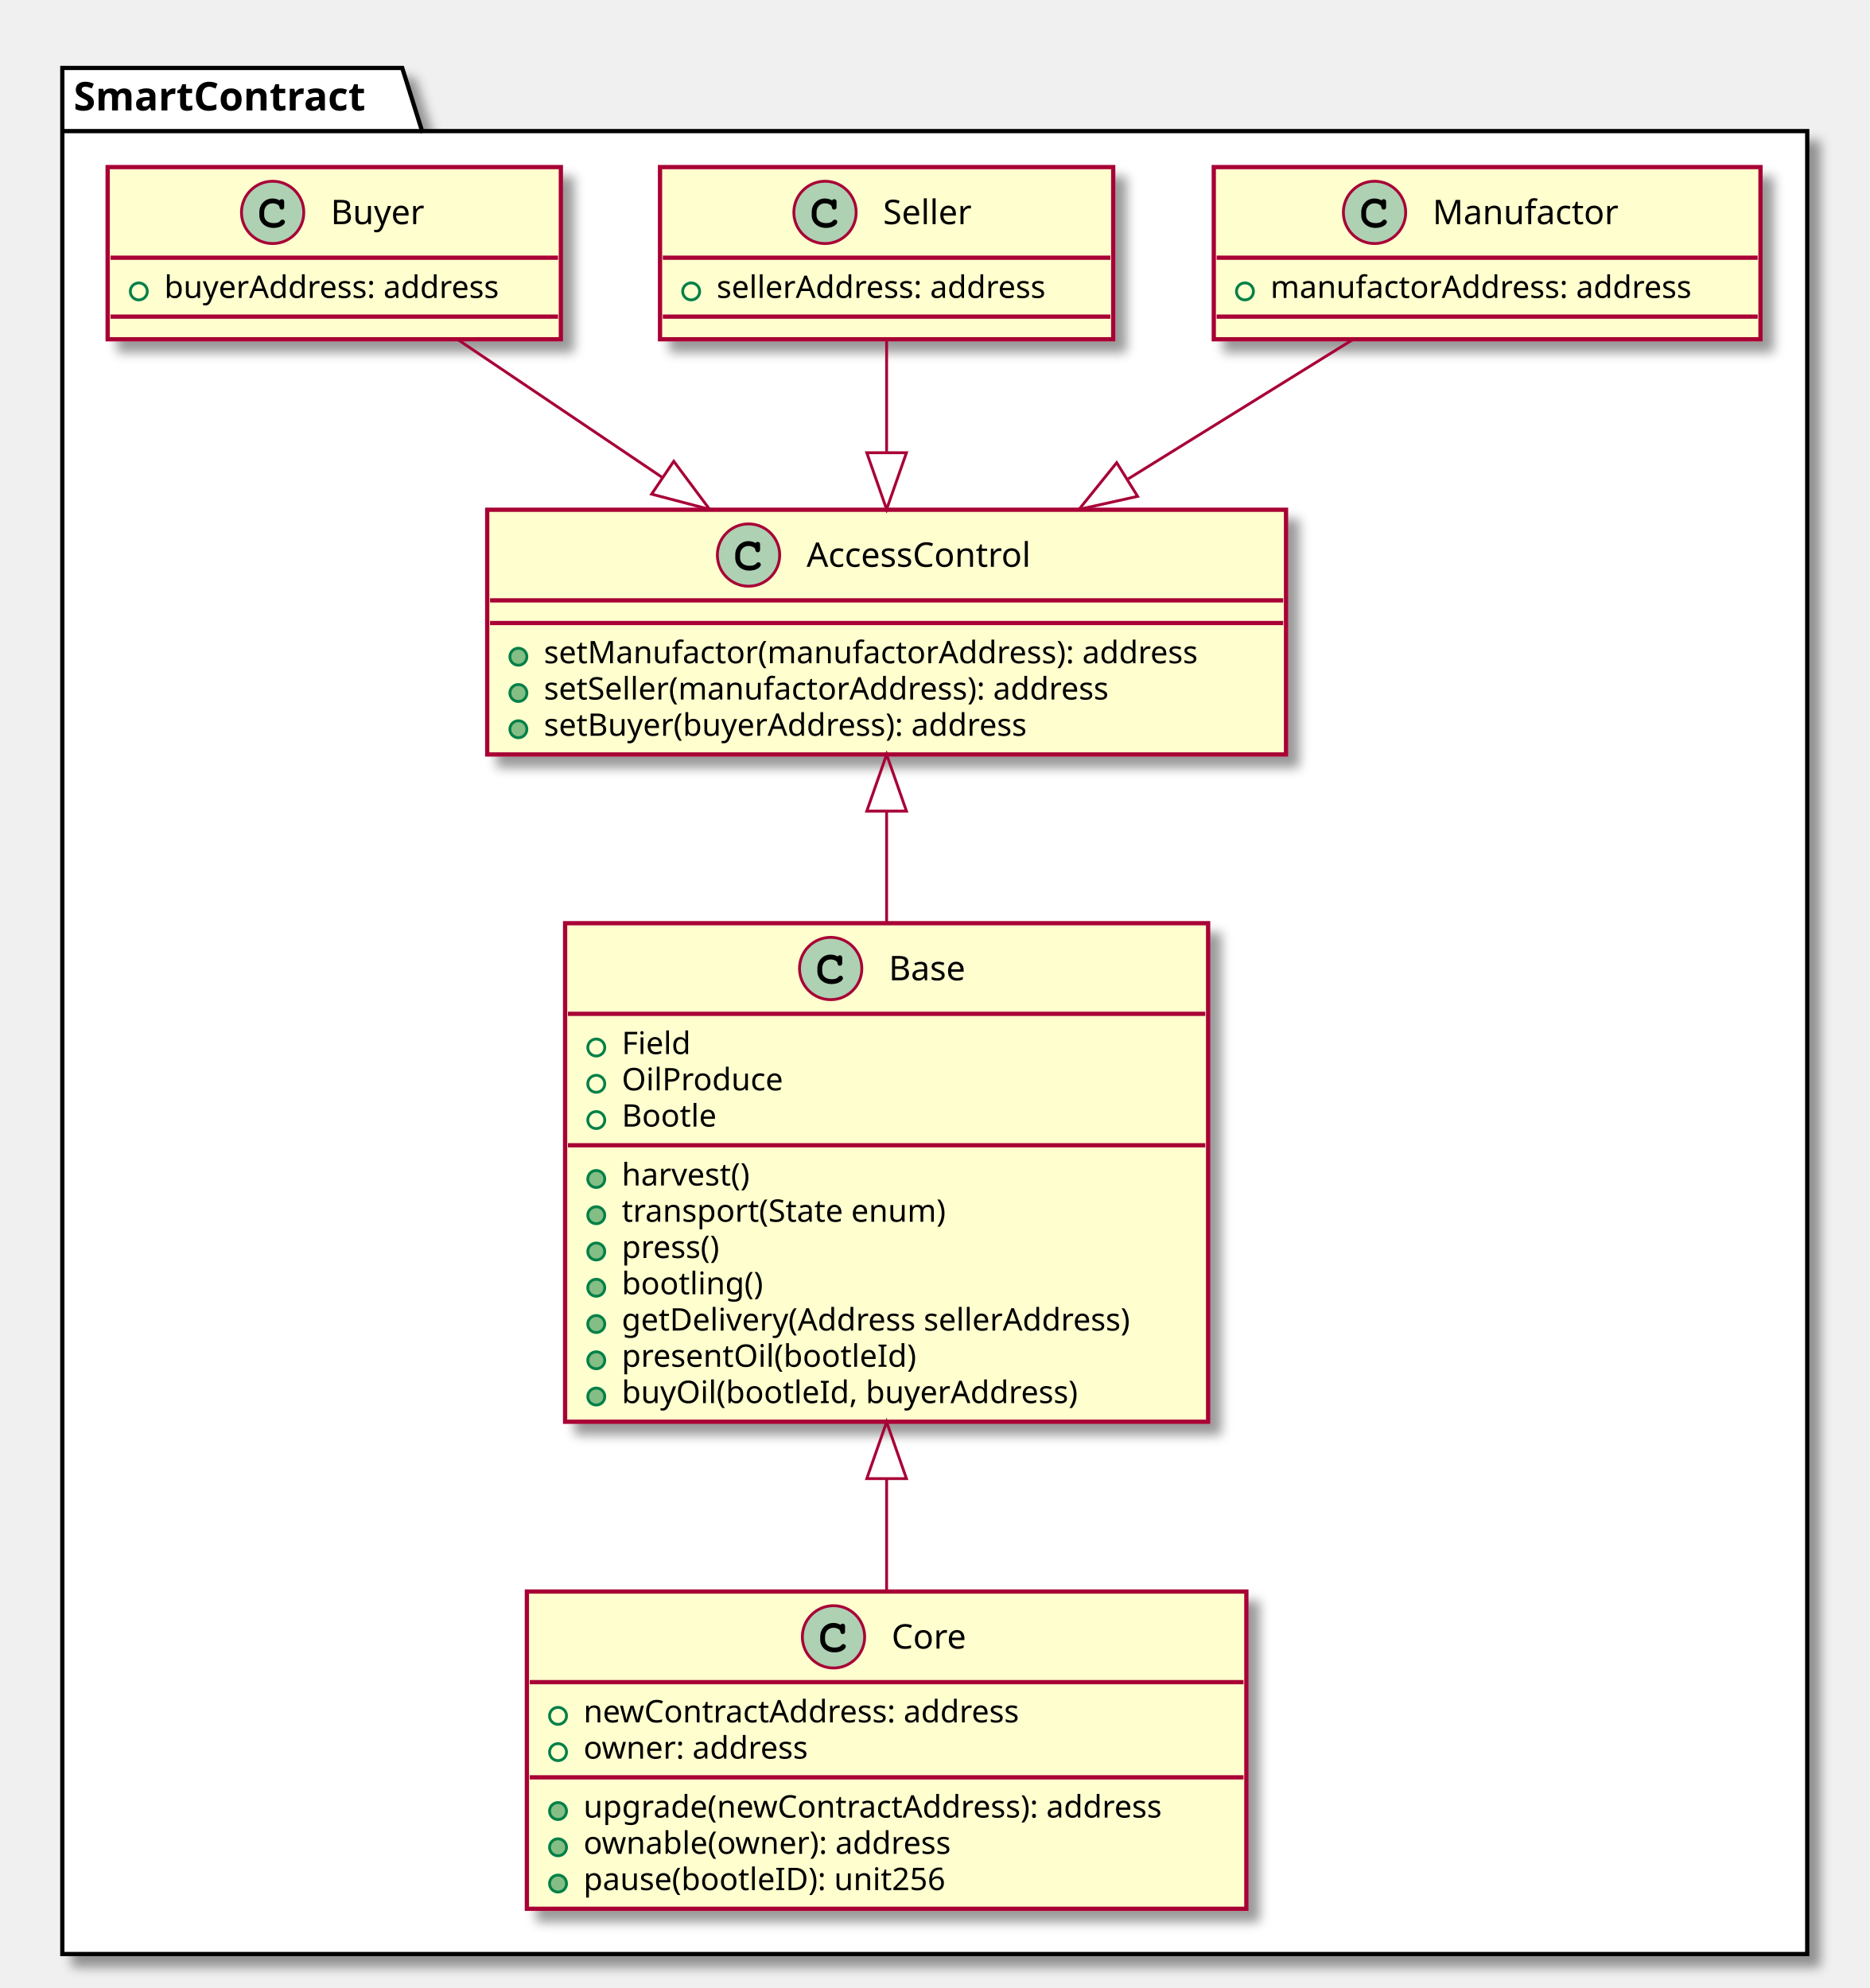
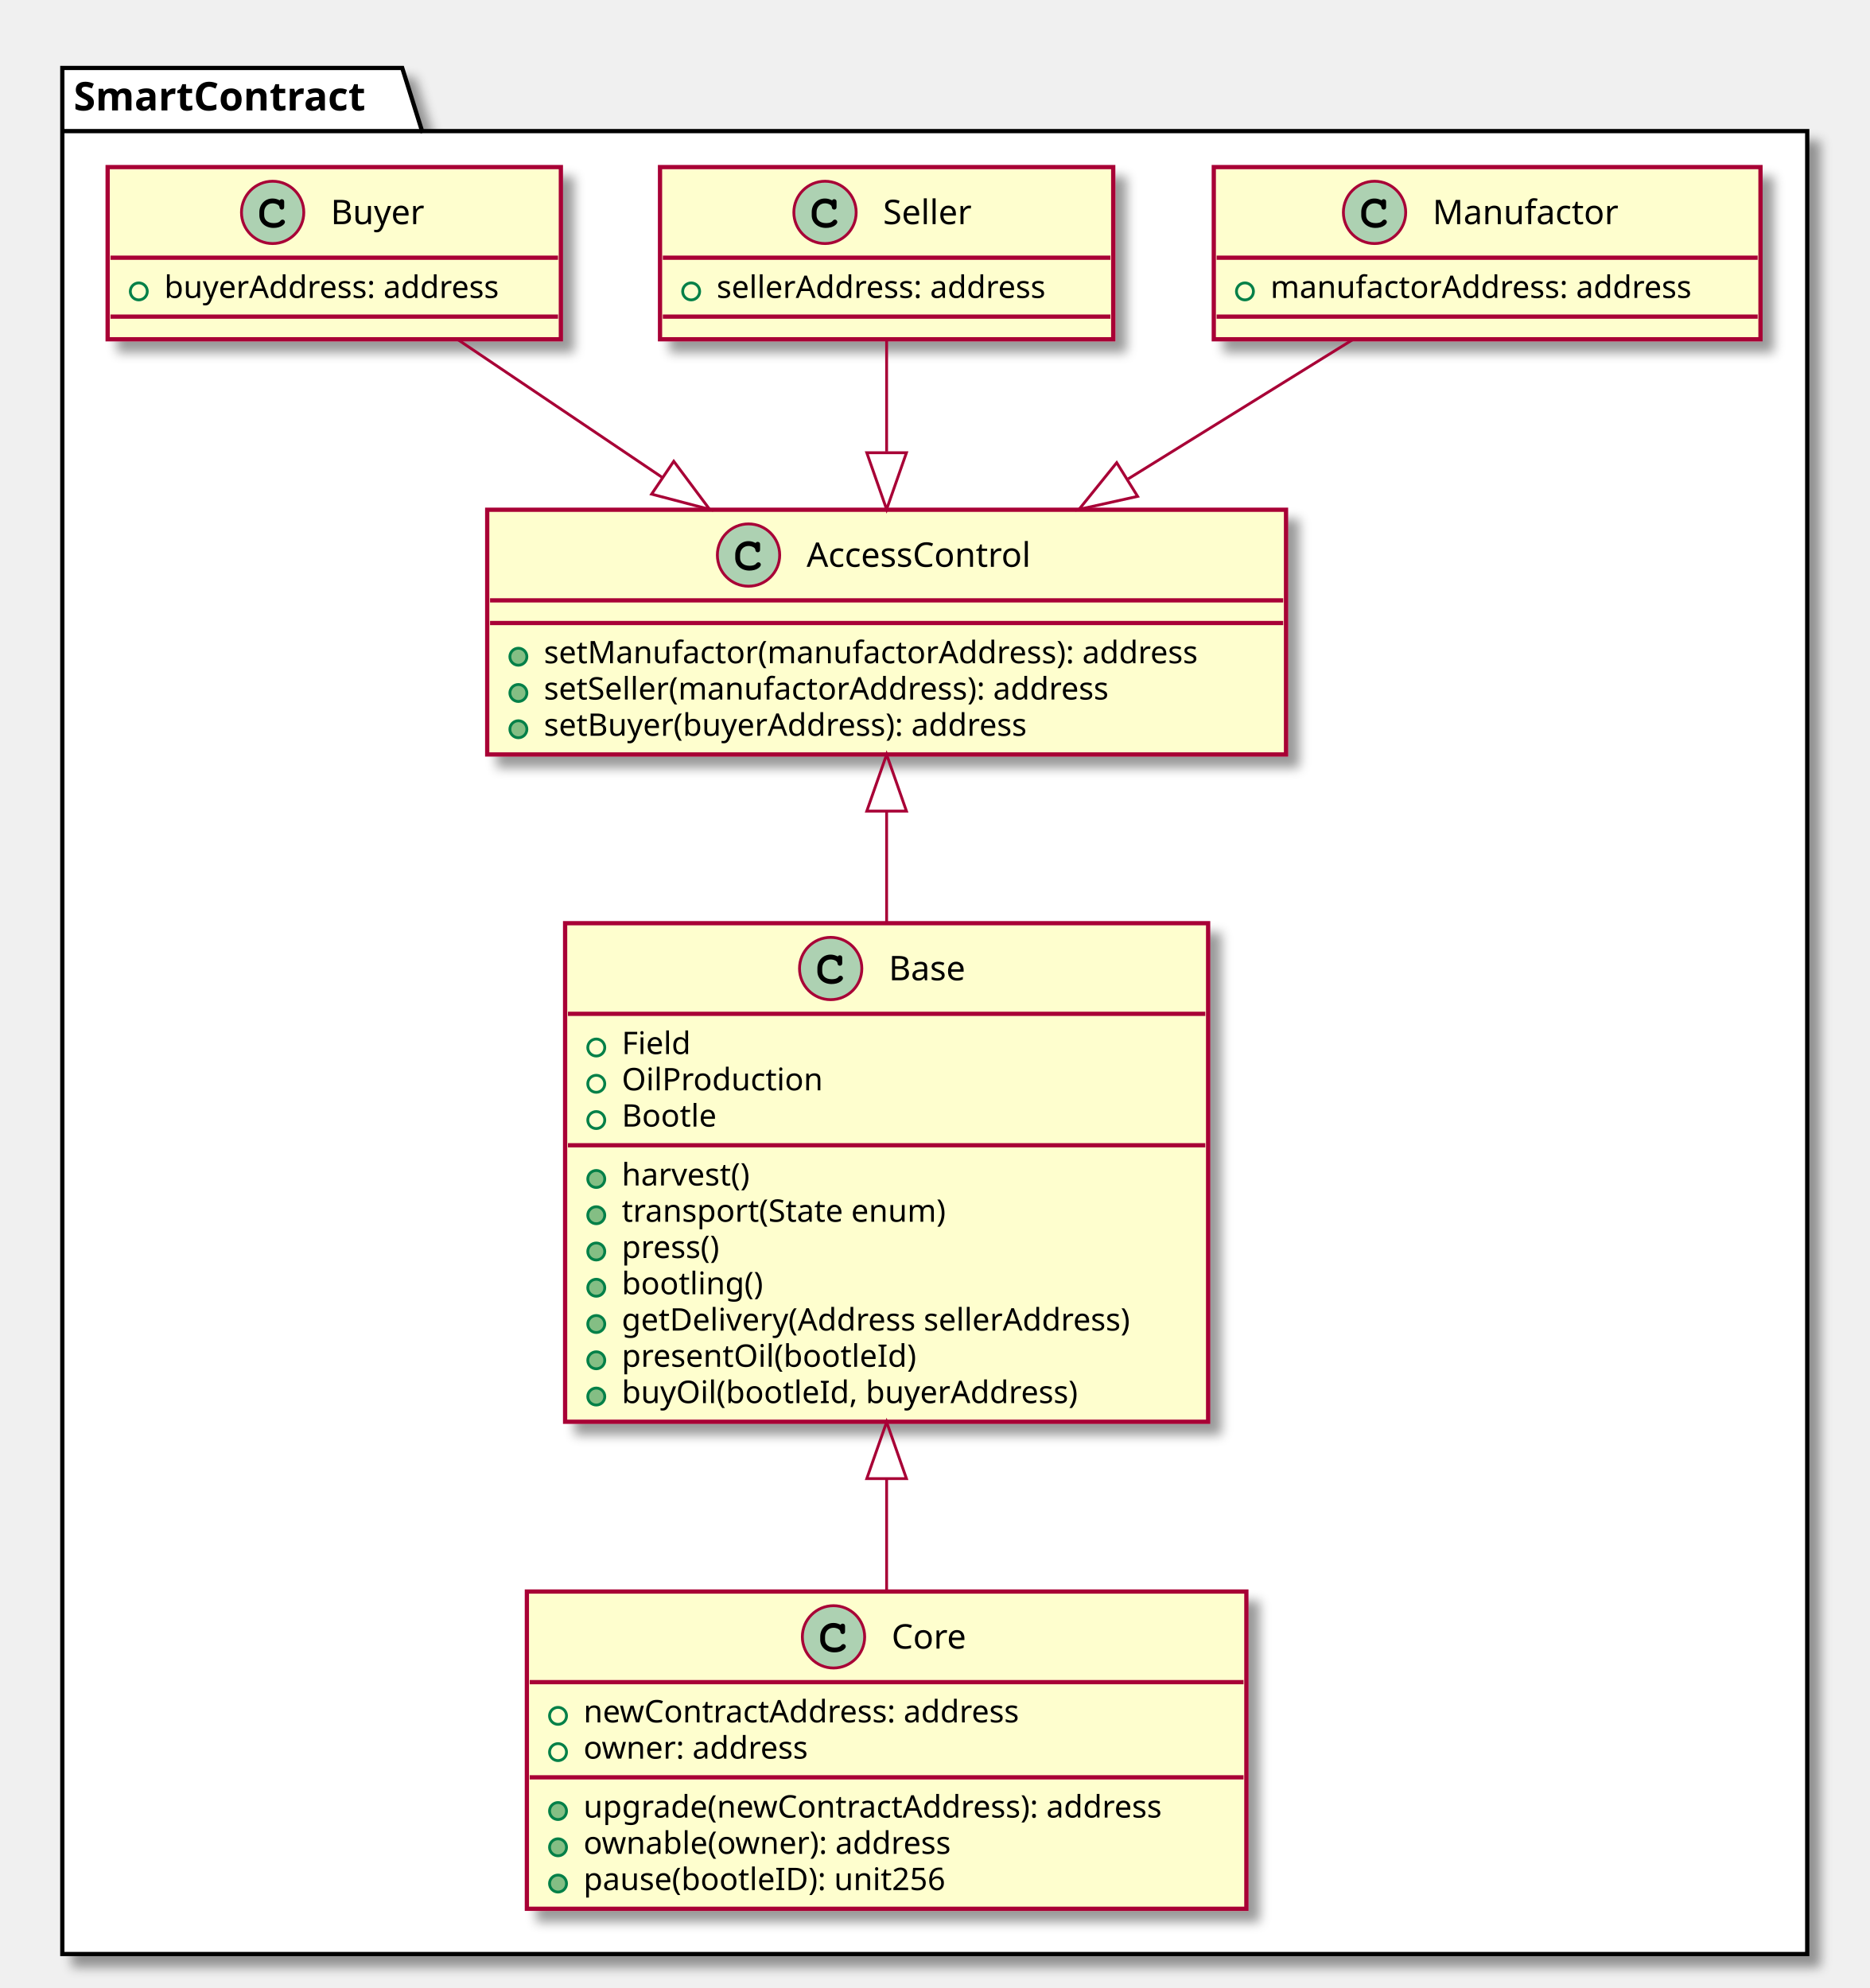
<svg xmlns="http://www.w3.org/2000/svg" contentScriptType="application/ecmascript" contentStyleType="text/css" height="1404px" preserveAspectRatio="none" style="width:1320px;height:1404px;" version="1.1" viewBox="0 0 1320 1404" width="1320px" zoomAndPan="magnify">
  <defs>
-     <filter height="300%" id="f17dfxlaex07jb" width="300%" x="-1" y="-1">
+     <filter height="300%" id="f1eqqjpncrxyxe" width="300%" x="-1" y="-1">
      <feGaussianBlur result="blurOut" stdDeviation="4.0" />
      <feColorMatrix in="blurOut" result="blurOut2" type="matrix" values="0 0 0 0 0 0 0 0 0 0 0 0 0 0 0 0 0 0 .4 0" />
      <feOffset dx="8.0" dy="8.0" in="blurOut2" result="blurOut3" />
      <feBlend in="SourceGraphic" in2="blurOut3" mode="normal" />
    </filter>
  </defs>
  <g>
-     <polygon fill="#FFFFFF" filter="url(#f17dfxlaex07jb)" points="44,48,284,48,298,92.594,1276,92.594,1276,1380,44,1380,44,48" style="stroke: #000000; stroke-width: 3.0;" />
+     <polygon fill="#FFFFFF" filter="url(#f1eqqjpncrxyxe)" points="44,48,284,48,298,92.594,1276,92.594,1276,1380,44,1380,44,48" style="stroke: #000000; stroke-width: 3.0;" />
    <line style="stroke: #000000; stroke-width: 3.0;" x1="44" x2="298" y1="92.594" y2="92.594" />
    <text fill="#000000" font-family="sans-serif" font-size="28" font-weight="bold" lengthAdjust="spacingAndGlyphs" textLength="228" x="52" y="77.99">SmartContract</text>
-     <rect fill="#FEFECE" filter="url(#f17dfxlaex07jb)" height="224.047" id="Core" style="stroke: #A80036; stroke-width: 3.0;" width="508" x="372" y="1124" />
+     <rect fill="#FEFECE" filter="url(#f1eqqjpncrxyxe)" height="224.047" id="Core" style="stroke: #A80036; stroke-width: 3.0;" width="508" x="372" y="1124" />
    <ellipse cx="588.5" cy="1156" fill="#ADD1B2" rx="22" ry="22" style="stroke: #A80036; stroke-width: 2.0;" />
    <path d="M593.188,1147.344 L593.531,1147.5 C593.969,1146.875 594.375,1146.688 594.969,1146.688 C595.562,1146.688 596.125,1146.969 596.438,1147.5 C596.625,1147.812 596.656,1148.062 596.656,1148.938 L596.656,1151.781 C596.656,1152.625 596.594,1153 596.375,1153.312 C596.031,1153.75 595.5,1154.031 594.969,1154.031 C594.531,1154.031 594.062,1153.812 593.781,1153.531 C593.5,1153.281 593.438,1153.031 593.312,1152.219 C593.125,1151.406 592.781,1150.969 591.812,1150.406 C590.875,1149.906 589.656,1149.594 588.5,1149.594 C585.031,1149.594 582.531,1152.219 582.531,1155.781 L582.531,1157.969 C582.531,1161.375 585.125,1163.562 589.219,1163.562 C590.75,1163.562 592.125,1163.312 592.969,1162.781 C593.344,1162.594 593.344,1162.594 594.25,1161.625 C594.625,1161.25 595.031,1161.094 595.469,1161.094 C596.406,1161.094 597.188,1161.875 597.188,1162.781 C597.188,1163.562 596.531,1164.469 595.375,1165.281 C593.875,1166.375 591.562,1166.969 589.125,1166.969 C583.344,1166.969 579.125,1163.188 579.125,1158.031 L579.125,1155.781 C579.125,1150.344 583.125,1146.188 588.375,1146.188 C590.125,1146.188 591.312,1146.469 593.188,1147.344 Z " />
    <text fill="#000000" font-family="sans-serif" font-size="24" lengthAdjust="spacingAndGlyphs" textLength="58" x="629.5" y="1164.309">Core</text>
    <line style="stroke: #A80036; stroke-width: 3.0;" x1="374" x2="878" y1="1188" y2="1188" />
    <ellipse cx="394" cy="1211.805" fill="none" rx="6" ry="6" style="stroke: #038048; stroke-width: 2.0;" />
    <text fill="#000000" font-family="sans-serif" font-size="22" lengthAdjust="spacingAndGlyphs" textLength="346" x="412" y="1216.421">newContractAddress: address</text>
    <ellipse cx="394" cy="1237.414" fill="none" rx="6" ry="6" style="stroke: #038048; stroke-width: 2.0;" />
    <text fill="#000000" font-family="sans-serif" font-size="22" lengthAdjust="spacingAndGlyphs" textLength="180" x="412" y="1242.03">owner: address</text>
    <line style="stroke: #A80036; stroke-width: 3.0;" x1="374" x2="878" y1="1255.219" y2="1255.219" />
    <ellipse cx="394" cy="1279.023" fill="#84BE84" rx="6" ry="6" style="stroke: #038048; stroke-width: 2.0;" />
    <text fill="#000000" font-family="sans-serif" font-size="22" lengthAdjust="spacingAndGlyphs" textLength="456" x="412" y="1283.64">upgrade(newContractAddress): address</text>
    <ellipse cx="394" cy="1304.633" fill="#84BE84" rx="6" ry="6" style="stroke: #038048; stroke-width: 2.0;" />
    <text fill="#000000" font-family="sans-serif" font-size="22" lengthAdjust="spacingAndGlyphs" textLength="290" x="412" y="1309.249">ownable(owner): address</text>
    <ellipse cx="394" cy="1330.242" fill="#84BE84" rx="6" ry="6" style="stroke: #038048; stroke-width: 2.0;" />
    <text fill="#000000" font-family="sans-serif" font-size="22" lengthAdjust="spacingAndGlyphs" textLength="278" x="412" y="1334.858">pause(bootleID): unit256</text>
-     <rect fill="#FEFECE" filter="url(#f17dfxlaex07jb)" height="352.094" id="Base" style="stroke: #A80036; stroke-width: 3.0;" width="454" x="399" y="652" />
+     <rect fill="#FEFECE" filter="url(#f1eqqjpncrxyxe)" height="352.094" id="Base" style="stroke: #A80036; stroke-width: 3.0;" width="454" x="399" y="652" />
    <ellipse cx="586.5" cy="684" fill="#ADD1B2" rx="22" ry="22" style="stroke: #A80036; stroke-width: 2.0;" />
    <path d="M591.188,675.344 L591.531,675.5 C591.969,674.875 592.375,674.688 592.969,674.688 C593.562,674.688 594.125,674.969 594.438,675.5 C594.625,675.812 594.656,676.062 594.656,676.938 L594.656,679.781 C594.656,680.625 594.594,681 594.375,681.312 C594.031,681.75 593.5,682.031 592.969,682.031 C592.531,682.031 592.062,681.812 591.781,681.531 C591.5,681.281 591.438,681.031 591.312,680.219 C591.125,679.406 590.781,678.969 589.812,678.406 C588.875,677.906 587.656,677.594 586.5,677.594 C583.031,677.594 580.531,680.219 580.531,683.781 L580.531,685.969 C580.531,689.375 583.125,691.562 587.219,691.562 C588.75,691.562 590.125,691.312 590.969,690.781 C591.344,690.594 591.344,690.594 592.25,689.625 C592.625,689.25 593.031,689.094 593.469,689.094 C594.406,689.094 595.188,689.875 595.188,690.781 C595.188,691.562 594.531,692.469 593.375,693.281 C591.875,694.375 589.562,694.969 587.125,694.969 C581.344,694.969 577.125,691.188 577.125,686.031 L577.125,683.781 C577.125,678.344 581.125,674.188 586.375,674.188 C588.125,674.188 589.312,674.469 591.188,675.344 Z " />
    <text fill="#000000" font-family="sans-serif" font-size="24" lengthAdjust="spacingAndGlyphs" textLength="62" x="627.5" y="692.309">Base</text>
    <line style="stroke: #A80036; stroke-width: 3.0;" x1="401" x2="851" y1="716" y2="716" />
    <ellipse cx="421" cy="739.805" fill="none" rx="6" ry="6" style="stroke: #038048; stroke-width: 2.0;" />
    <text fill="#000000" font-family="sans-serif" font-size="22" lengthAdjust="spacingAndGlyphs" textLength="52" x="439" y="744.421">Field</text>
    <ellipse cx="421" cy="765.414" fill="none" rx="6" ry="6" style="stroke: #038048; stroke-width: 2.0;" />
-     <text fill="#000000" font-family="sans-serif" font-size="22" lengthAdjust="spacingAndGlyphs" textLength="122" x="439" y="770.03">OilProduce</text>
+     <text fill="#000000" font-family="sans-serif" font-size="22" lengthAdjust="spacingAndGlyphs" textLength="150" x="439" y="770.03">OilProduction</text>
    <ellipse cx="421" cy="791.023" fill="none" rx="6" ry="6" style="stroke: #038048; stroke-width: 2.0;" />
    <text fill="#000000" font-family="sans-serif" font-size="22" lengthAdjust="spacingAndGlyphs" textLength="72" x="439" y="795.64">Bootle</text>
    <line style="stroke: #A80036; stroke-width: 3.0;" x1="401" x2="851" y1="808.828" y2="808.828" />
    <ellipse cx="421" cy="832.633" fill="#84BE84" rx="6" ry="6" style="stroke: #038048; stroke-width: 2.0;" />
    <text fill="#000000" font-family="sans-serif" font-size="22" lengthAdjust="spacingAndGlyphs" textLength="102" x="439" y="837.249">harvest()</text>
    <ellipse cx="421" cy="858.242" fill="#84BE84" rx="6" ry="6" style="stroke: #038048; stroke-width: 2.0;" />
    <text fill="#000000" font-family="sans-serif" font-size="22" lengthAdjust="spacingAndGlyphs" textLength="254" x="439" y="862.858">transport(State enum)</text>
    <ellipse cx="421" cy="883.852" fill="#84BE84" rx="6" ry="6" style="stroke: #038048; stroke-width: 2.0;" />
    <text fill="#000000" font-family="sans-serif" font-size="22" lengthAdjust="spacingAndGlyphs" textLength="82" x="439" y="888.468">press()</text>
    <ellipse cx="421" cy="909.461" fill="#84BE84" rx="6" ry="6" style="stroke: #038048; stroke-width: 2.0;" />
    <text fill="#000000" font-family="sans-serif" font-size="22" lengthAdjust="spacingAndGlyphs" textLength="106" x="439" y="914.077">bootling()</text>
    <ellipse cx="421" cy="935.07" fill="#84BE84" rx="6" ry="6" style="stroke: #038048; stroke-width: 2.0;" />
    <text fill="#000000" font-family="sans-serif" font-size="22" lengthAdjust="spacingAndGlyphs" textLength="402" x="439" y="939.687">getDelivery(Address sellerAddress)</text>
    <ellipse cx="421" cy="960.68" fill="#84BE84" rx="6" ry="6" style="stroke: #038048; stroke-width: 2.0;" />
    <text fill="#000000" font-family="sans-serif" font-size="22" lengthAdjust="spacingAndGlyphs" textLength="224" x="439" y="965.296">presentOil(bootleId)</text>
    <ellipse cx="421" cy="986.289" fill="#84BE84" rx="6" ry="6" style="stroke: #038048; stroke-width: 2.0;" />
    <text fill="#000000" font-family="sans-serif" font-size="22" lengthAdjust="spacingAndGlyphs" textLength="350" x="439" y="990.905">buyOil(bootleId, buyerAddress)</text>
-     <rect fill="#FEFECE" filter="url(#f17dfxlaex07jb)" height="172.828" id="AccessControl" style="stroke: #A80036; stroke-width: 3.0;" width="564" x="344" y="360" />
+     <rect fill="#FEFECE" filter="url(#f1eqqjpncrxyxe)" height="172.828" id="AccessControl" style="stroke: #A80036; stroke-width: 3.0;" width="564" x="344" y="360" />
    <ellipse cx="528.5" cy="392" fill="#ADD1B2" rx="22" ry="22" style="stroke: #A80036; stroke-width: 2.0;" />
    <path d="M533.188,383.344 L533.531,383.5 C533.969,382.875 534.375,382.688 534.969,382.688 C535.562,382.688 536.125,382.969 536.438,383.5 C536.625,383.812 536.656,384.062 536.656,384.938 L536.656,387.781 C536.656,388.625 536.594,389 536.375,389.312 C536.031,389.75 535.5,390.031 534.969,390.031 C534.531,390.031 534.062,389.812 533.781,389.531 C533.5,389.281 533.438,389.031 533.312,388.219 C533.125,387.406 532.781,386.969 531.812,386.406 C530.875,385.906 529.656,385.594 528.5,385.594 C525.031,385.594 522.531,388.219 522.531,391.781 L522.531,393.969 C522.531,397.375 525.125,399.562 529.219,399.562 C530.75,399.562 532.125,399.312 532.969,398.781 C533.344,398.594 533.344,398.594 534.25,397.625 C534.625,397.25 535.031,397.094 535.469,397.094 C536.406,397.094 537.188,397.875 537.188,398.781 C537.188,399.562 536.531,400.469 535.375,401.281 C533.875,402.375 531.562,402.969 529.125,402.969 C523.344,402.969 519.125,399.188 519.125,394.031 L519.125,391.781 C519.125,386.344 523.125,382.188 528.375,382.188 C530.125,382.188 531.312,382.469 533.188,383.344 Z " />
    <text fill="#000000" font-family="sans-serif" font-size="24" lengthAdjust="spacingAndGlyphs" textLength="178" x="569.5" y="400.309">AccessControl</text>
    <line style="stroke: #A80036; stroke-width: 3.0;" x1="346" x2="906" y1="424" y2="424" />
    <line style="stroke: #A80036; stroke-width: 3.0;" x1="346" x2="906" y1="440" y2="440" />
    <ellipse cx="366" cy="463.805" fill="#84BE84" rx="6" ry="6" style="stroke: #038048; stroke-width: 2.0;" />
    <text fill="#000000" font-family="sans-serif" font-size="22" lengthAdjust="spacingAndGlyphs" textLength="512" x="384" y="468.421">setManufactor(manufactorAddress): address</text>
    <ellipse cx="366" cy="489.414" fill="#84BE84" rx="6" ry="6" style="stroke: #038048; stroke-width: 2.0;" />
    <text fill="#000000" font-family="sans-serif" font-size="22" lengthAdjust="spacingAndGlyphs" textLength="452" x="384" y="494.03">setSeller(manufactorAddress): address</text>
    <ellipse cx="366" cy="515.023" fill="#84BE84" rx="6" ry="6" style="stroke: #038048; stroke-width: 2.0;" />
    <text fill="#000000" font-family="sans-serif" font-size="22" lengthAdjust="spacingAndGlyphs" textLength="386" x="384" y="519.64">setBuyer(buyerAddress): address</text>
-     <rect fill="#FEFECE" filter="url(#f17dfxlaex07jb)" height="121.609" id="Manufactor" style="stroke: #A80036; stroke-width: 3.0;" width="386" x="857" y="118" />
+     <rect fill="#FEFECE" filter="url(#f1eqqjpncrxyxe)" height="121.609" id="Manufactor" style="stroke: #A80036; stroke-width: 3.0;" width="386" x="857" y="118" />
    <ellipse cx="970.5" cy="150" fill="#ADD1B2" rx="22" ry="22" style="stroke: #A80036; stroke-width: 2.0;" />
    <path d="M975.188,141.344 L975.531,141.5 C975.969,140.875 976.375,140.688 976.969,140.688 C977.562,140.688 978.125,140.969 978.438,141.5 C978.625,141.812 978.656,142.062 978.656,142.938 L978.656,145.781 C978.656,146.625 978.594,147 978.375,147.312 C978.031,147.75 977.5,148.031 976.969,148.031 C976.531,148.031 976.062,147.812 975.781,147.531 C975.5,147.281 975.438,147.031 975.312,146.219 C975.125,145.406 974.781,144.969 973.812,144.406 C972.875,143.906 971.656,143.594 970.5,143.594 C967.031,143.594 964.531,146.219 964.531,149.781 L964.531,151.969 C964.531,155.375 967.125,157.562 971.219,157.562 C972.75,157.562 974.125,157.312 974.969,156.781 C975.344,156.594 975.344,156.594 976.25,155.625 C976.625,155.25 977.031,155.094 977.469,155.094 C978.406,155.094 979.188,155.875 979.188,156.781 C979.188,157.562 978.531,158.469 977.375,159.281 C975.875,160.375 973.562,160.969 971.125,160.969 C965.344,160.969 961.125,157.188 961.125,152.031 L961.125,149.781 C961.125,144.344 965.125,140.188 970.375,140.188 C972.125,140.188 973.312,140.469 975.188,141.344 Z " />
    <text fill="#000000" font-family="sans-serif" font-size="24" lengthAdjust="spacingAndGlyphs" textLength="142" x="1011.5" y="158.309">Manufactor</text>
    <line style="stroke: #A80036; stroke-width: 3.0;" x1="859" x2="1241" y1="182" y2="182" />
    <ellipse cx="879" cy="205.805" fill="none" rx="6" ry="6" style="stroke: #038048; stroke-width: 2.0;" />
    <text fill="#000000" font-family="sans-serif" font-size="22" lengthAdjust="spacingAndGlyphs" textLength="334" x="897" y="210.421">manufactorAddress: address</text>
    <line style="stroke: #A80036; stroke-width: 3.0;" x1="859" x2="1241" y1="223.609" y2="223.609" />
-     <rect fill="#FEFECE" filter="url(#f17dfxlaex07jb)" height="121.609" id="Seller" style="stroke: #A80036; stroke-width: 3.0;" width="320" x="466" y="118" />
+     <rect fill="#FEFECE" filter="url(#f1eqqjpncrxyxe)" height="121.609" id="Seller" style="stroke: #A80036; stroke-width: 3.0;" width="320" x="466" y="118" />
    <ellipse cx="582.5" cy="150" fill="#ADD1B2" rx="22" ry="22" style="stroke: #A80036; stroke-width: 2.0;" />
    <path d="M587.188,141.344 L587.531,141.5 C587.969,140.875 588.375,140.688 588.969,140.688 C589.562,140.688 590.125,140.969 590.438,141.5 C590.625,141.812 590.656,142.062 590.656,142.938 L590.656,145.781 C590.656,146.625 590.594,147 590.375,147.312 C590.031,147.75 589.5,148.031 588.969,148.031 C588.531,148.031 588.062,147.812 587.781,147.531 C587.5,147.281 587.438,147.031 587.312,146.219 C587.125,145.406 586.781,144.969 585.812,144.406 C584.875,143.906 583.656,143.594 582.5,143.594 C579.031,143.594 576.531,146.219 576.531,149.781 L576.531,151.969 C576.531,155.375 579.125,157.562 583.219,157.562 C584.75,157.562 586.125,157.312 586.969,156.781 C587.344,156.594 587.344,156.594 588.25,155.625 C588.625,155.25 589.031,155.094 589.469,155.094 C590.406,155.094 591.188,155.875 591.188,156.781 C591.188,157.562 590.531,158.469 589.375,159.281 C587.875,160.375 585.562,160.969 583.125,160.969 C577.344,160.969 573.125,157.188 573.125,152.031 L573.125,149.781 C573.125,144.344 577.125,140.188 582.375,140.188 C584.125,140.188 585.312,140.469 587.188,141.344 Z " />
    <text fill="#000000" font-family="sans-serif" font-size="24" lengthAdjust="spacingAndGlyphs" textLength="70" x="623.5" y="158.309">Seller</text>
    <line style="stroke: #A80036; stroke-width: 3.0;" x1="468" x2="784" y1="182" y2="182" />
    <ellipse cx="488" cy="205.805" fill="none" rx="6" ry="6" style="stroke: #038048; stroke-width: 2.0;" />
    <text fill="#000000" font-family="sans-serif" font-size="22" lengthAdjust="spacingAndGlyphs" textLength="268" x="506" y="210.421">sellerAddress: address</text>
    <line style="stroke: #A80036; stroke-width: 3.0;" x1="468" x2="784" y1="223.609" y2="223.609" />
-     <rect fill="#FEFECE" filter="url(#f17dfxlaex07jb)" height="121.609" id="Buyer" style="stroke: #A80036; stroke-width: 3.0;" width="320" x="76" y="118" />
+     <rect fill="#FEFECE" filter="url(#f1eqqjpncrxyxe)" height="121.609" id="Buyer" style="stroke: #A80036; stroke-width: 3.0;" width="320" x="76" y="118" />
    <ellipse cx="192.5" cy="150" fill="#ADD1B2" rx="22" ry="22" style="stroke: #A80036; stroke-width: 2.0;" />
    <path d="M197.188,141.344 L197.531,141.5 C197.969,140.875 198.375,140.688 198.969,140.688 C199.562,140.688 200.125,140.969 200.438,141.5 C200.625,141.812 200.656,142.062 200.656,142.938 L200.656,145.781 C200.656,146.625 200.594,147 200.375,147.312 C200.031,147.75 199.5,148.031 198.969,148.031 C198.531,148.031 198.062,147.812 197.781,147.531 C197.5,147.281 197.438,147.031 197.312,146.219 C197.125,145.406 196.781,144.969 195.812,144.406 C194.875,143.906 193.656,143.594 192.5,143.594 C189.031,143.594 186.531,146.219 186.531,149.781 L186.531,151.969 C186.531,155.375 189.125,157.562 193.219,157.562 C194.75,157.562 196.125,157.312 196.969,156.781 C197.344,156.594 197.344,156.594 198.25,155.625 C198.625,155.25 199.031,155.094 199.469,155.094 C200.406,155.094 201.188,155.875 201.188,156.781 C201.188,157.562 200.531,158.469 199.375,159.281 C197.875,160.375 195.562,160.969 193.125,160.969 C187.344,160.969 183.125,157.188 183.125,152.031 L183.125,149.781 C183.125,144.344 187.125,140.188 192.375,140.188 C194.125,140.188 195.312,140.469 197.188,141.344 Z " />
    <text fill="#000000" font-family="sans-serif" font-size="24" lengthAdjust="spacingAndGlyphs" textLength="70" x="233.5" y="158.309">Buyer</text>
    <line style="stroke: #A80036; stroke-width: 3.0;" x1="78" x2="394" y1="182" y2="182" />
    <ellipse cx="98" cy="205.805" fill="none" rx="6" ry="6" style="stroke: #038048; stroke-width: 2.0;" />
    <text fill="#000000" font-family="sans-serif" font-size="22" lengthAdjust="spacingAndGlyphs" textLength="268" x="116" y="210.421">buyerAddress: address</text>
    <line style="stroke: #A80036; stroke-width: 3.0;" x1="78" x2="394" y1="223.609" y2="223.609" />
    <path d="M626,1044.46 C626,1071.908 626,1099.046 626,1123.84 " fill="none" id="Base-Core" style="stroke: #A80036; stroke-width: 2.0;" />
    <polygon fill="none" points="612,1044.264,626,1004.264,640,1044.264,612,1044.264" style="stroke: #A80036; stroke-width: 2.0;" />
    <path d="M626,573.204 C626,598.372 626,625.252 626,651.742 " fill="none" id="AccessControl-Base" style="stroke: #A80036; stroke-width: 2.0;" />
    <polygon fill="none" points="612,572.83,626,532.83,640,572.83,612,572.83" style="stroke: #A80036; stroke-width: 2.0;" />
    <path d="M954.846,240.022 C908.18,268.968 850.528,304.73 796.596,338.182 " fill="none" id="Manufactor-AccessControl" style="stroke: #A80036; stroke-width: 2.0;" />
    <polygon fill="none" points="803.216,350.55,761.844,359.738,788.456,326.756,803.216,350.55" style="stroke: #A80036; stroke-width: 2.0;" />
    <path d="M626,240.022 C626,263.456 626,291.354 626,318.878 " fill="none" id="Seller-AccessControl" style="stroke: #A80036; stroke-width: 2.0;" />
    <polygon fill="none" points="640,319.738,626,359.738,612,319.738,640,319.738" style="stroke: #A80036; stroke-width: 2.0;" />
    <path d="M323.524,240.022 C366.04,268.694 418.468,304.048 467.666,337.226 " fill="none" id="Buyer-AccessControl" style="stroke: #A80036; stroke-width: 2.0;" />
    <polygon fill="none" points="475.712,325.766,501.048,359.738,460.058,348.982,475.712,325.766" style="stroke: #A80036; stroke-width: 2.0;" />
  </g>
</svg>
